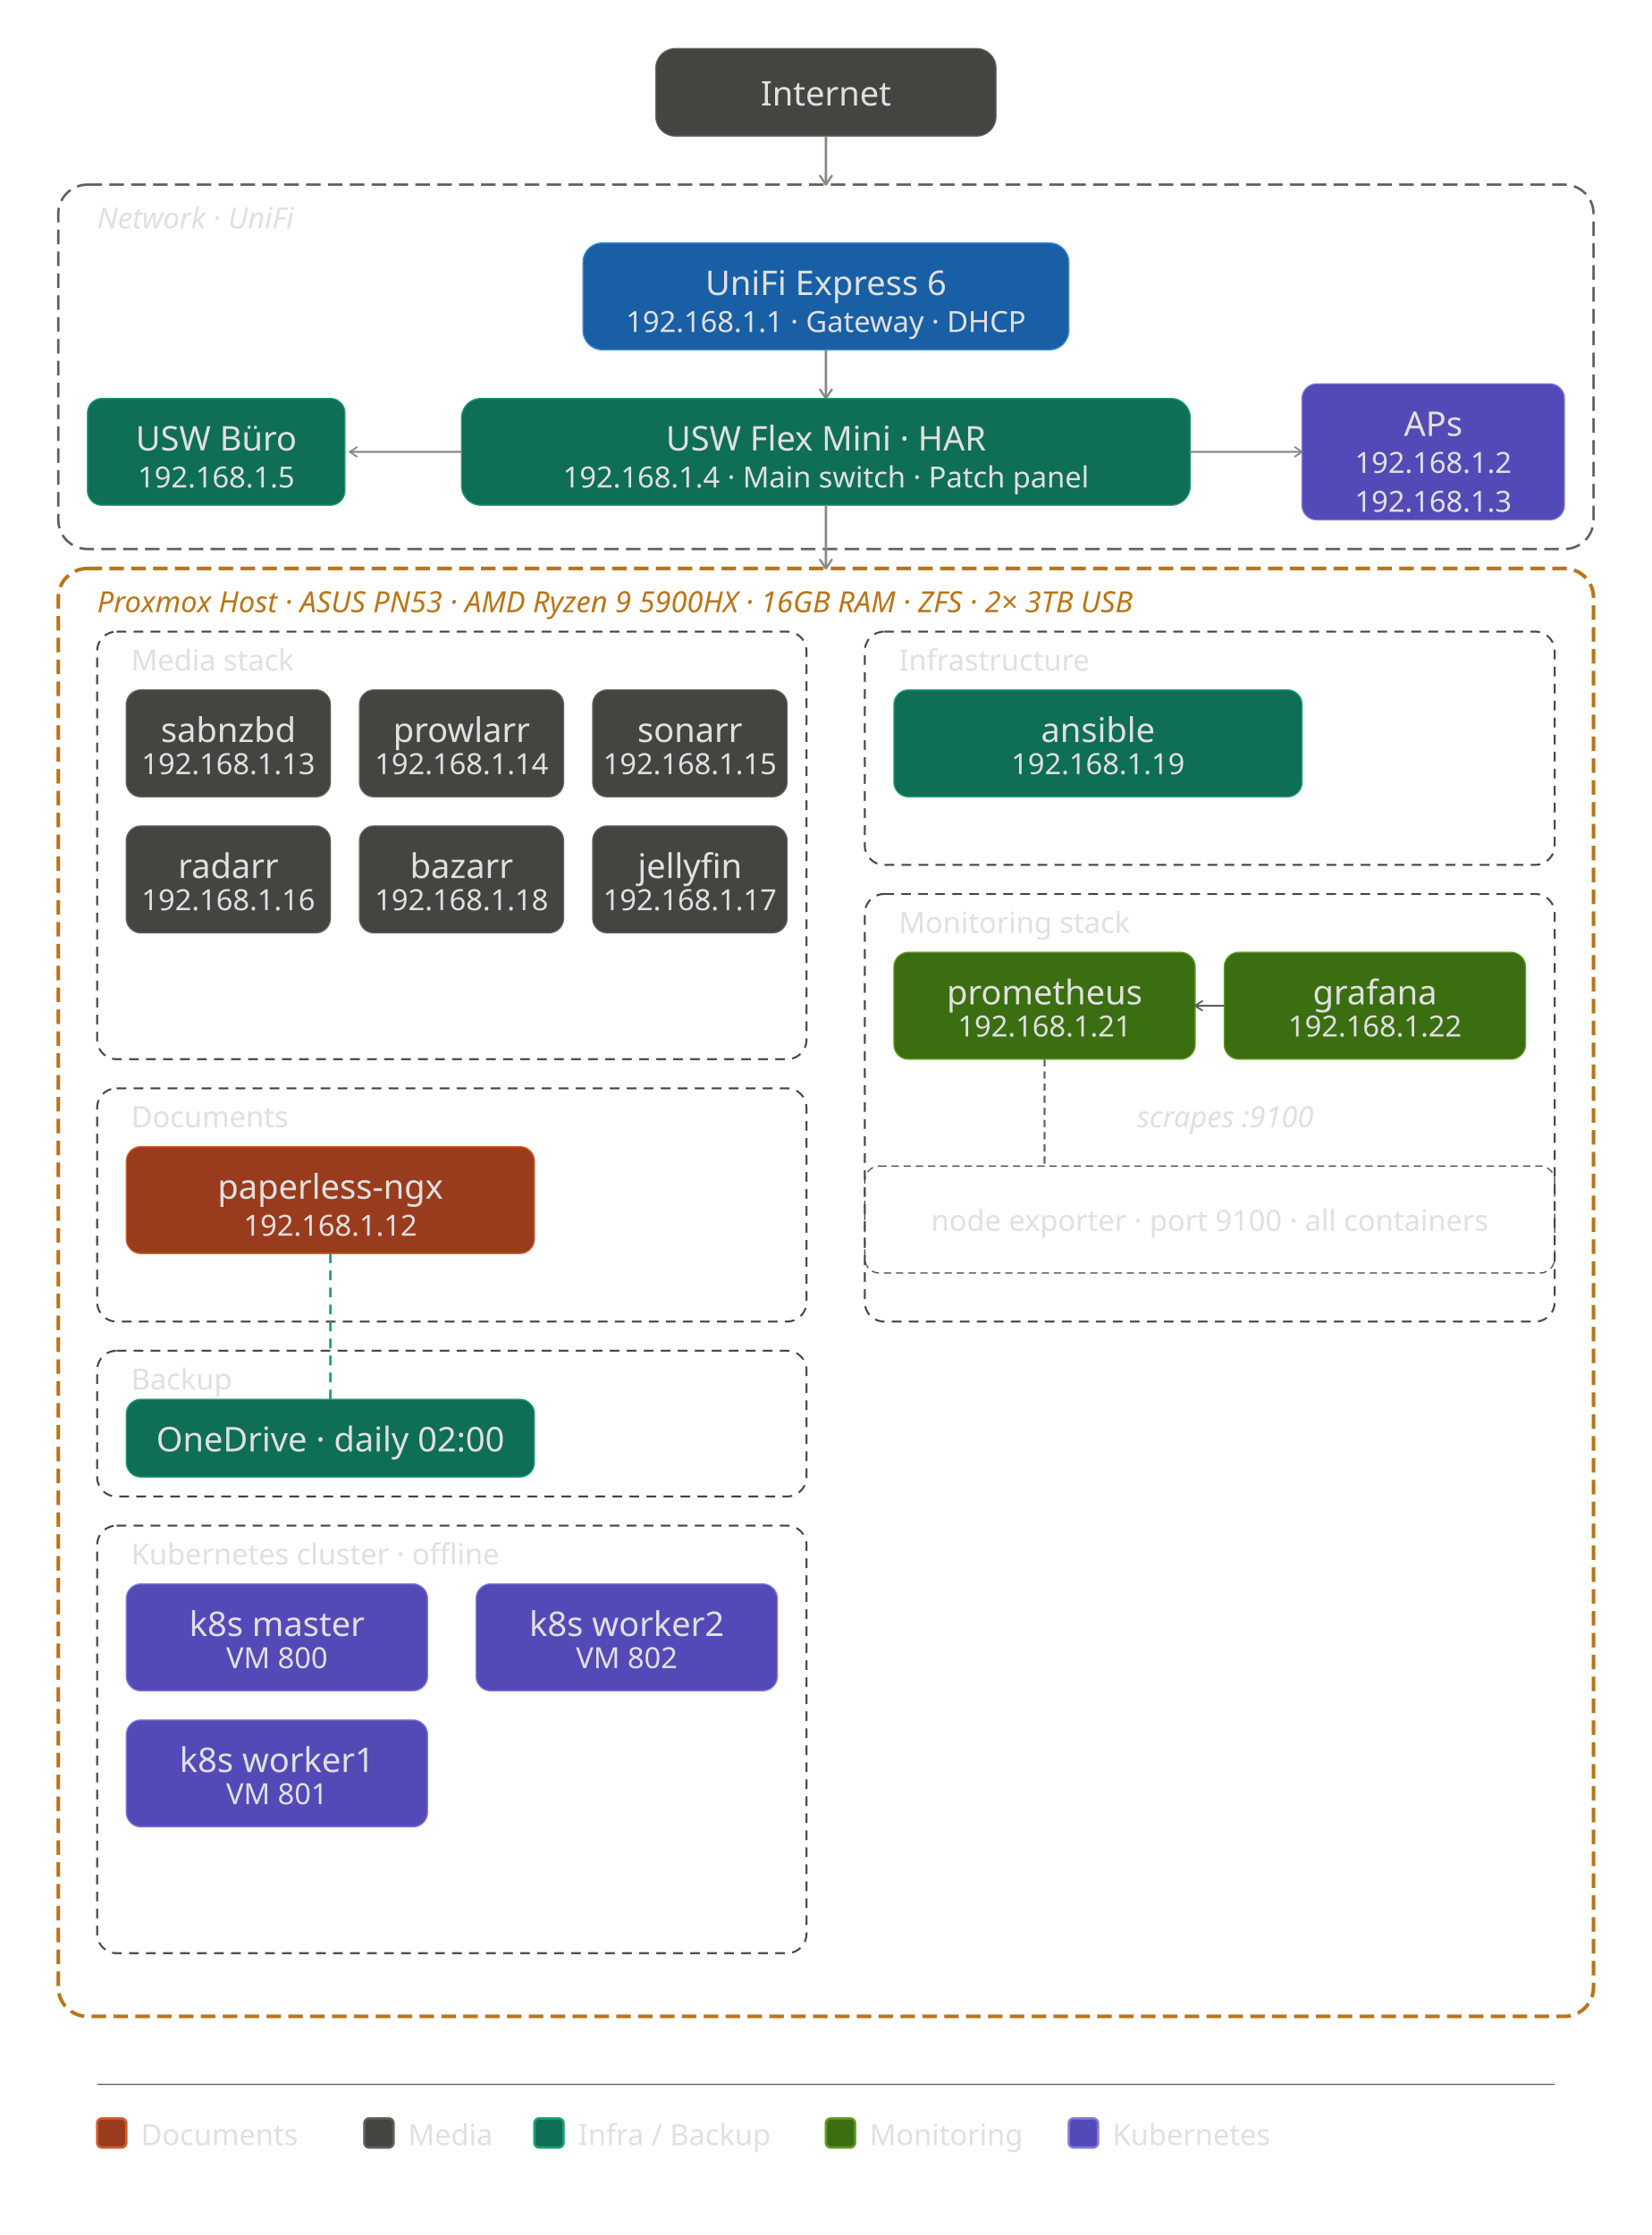
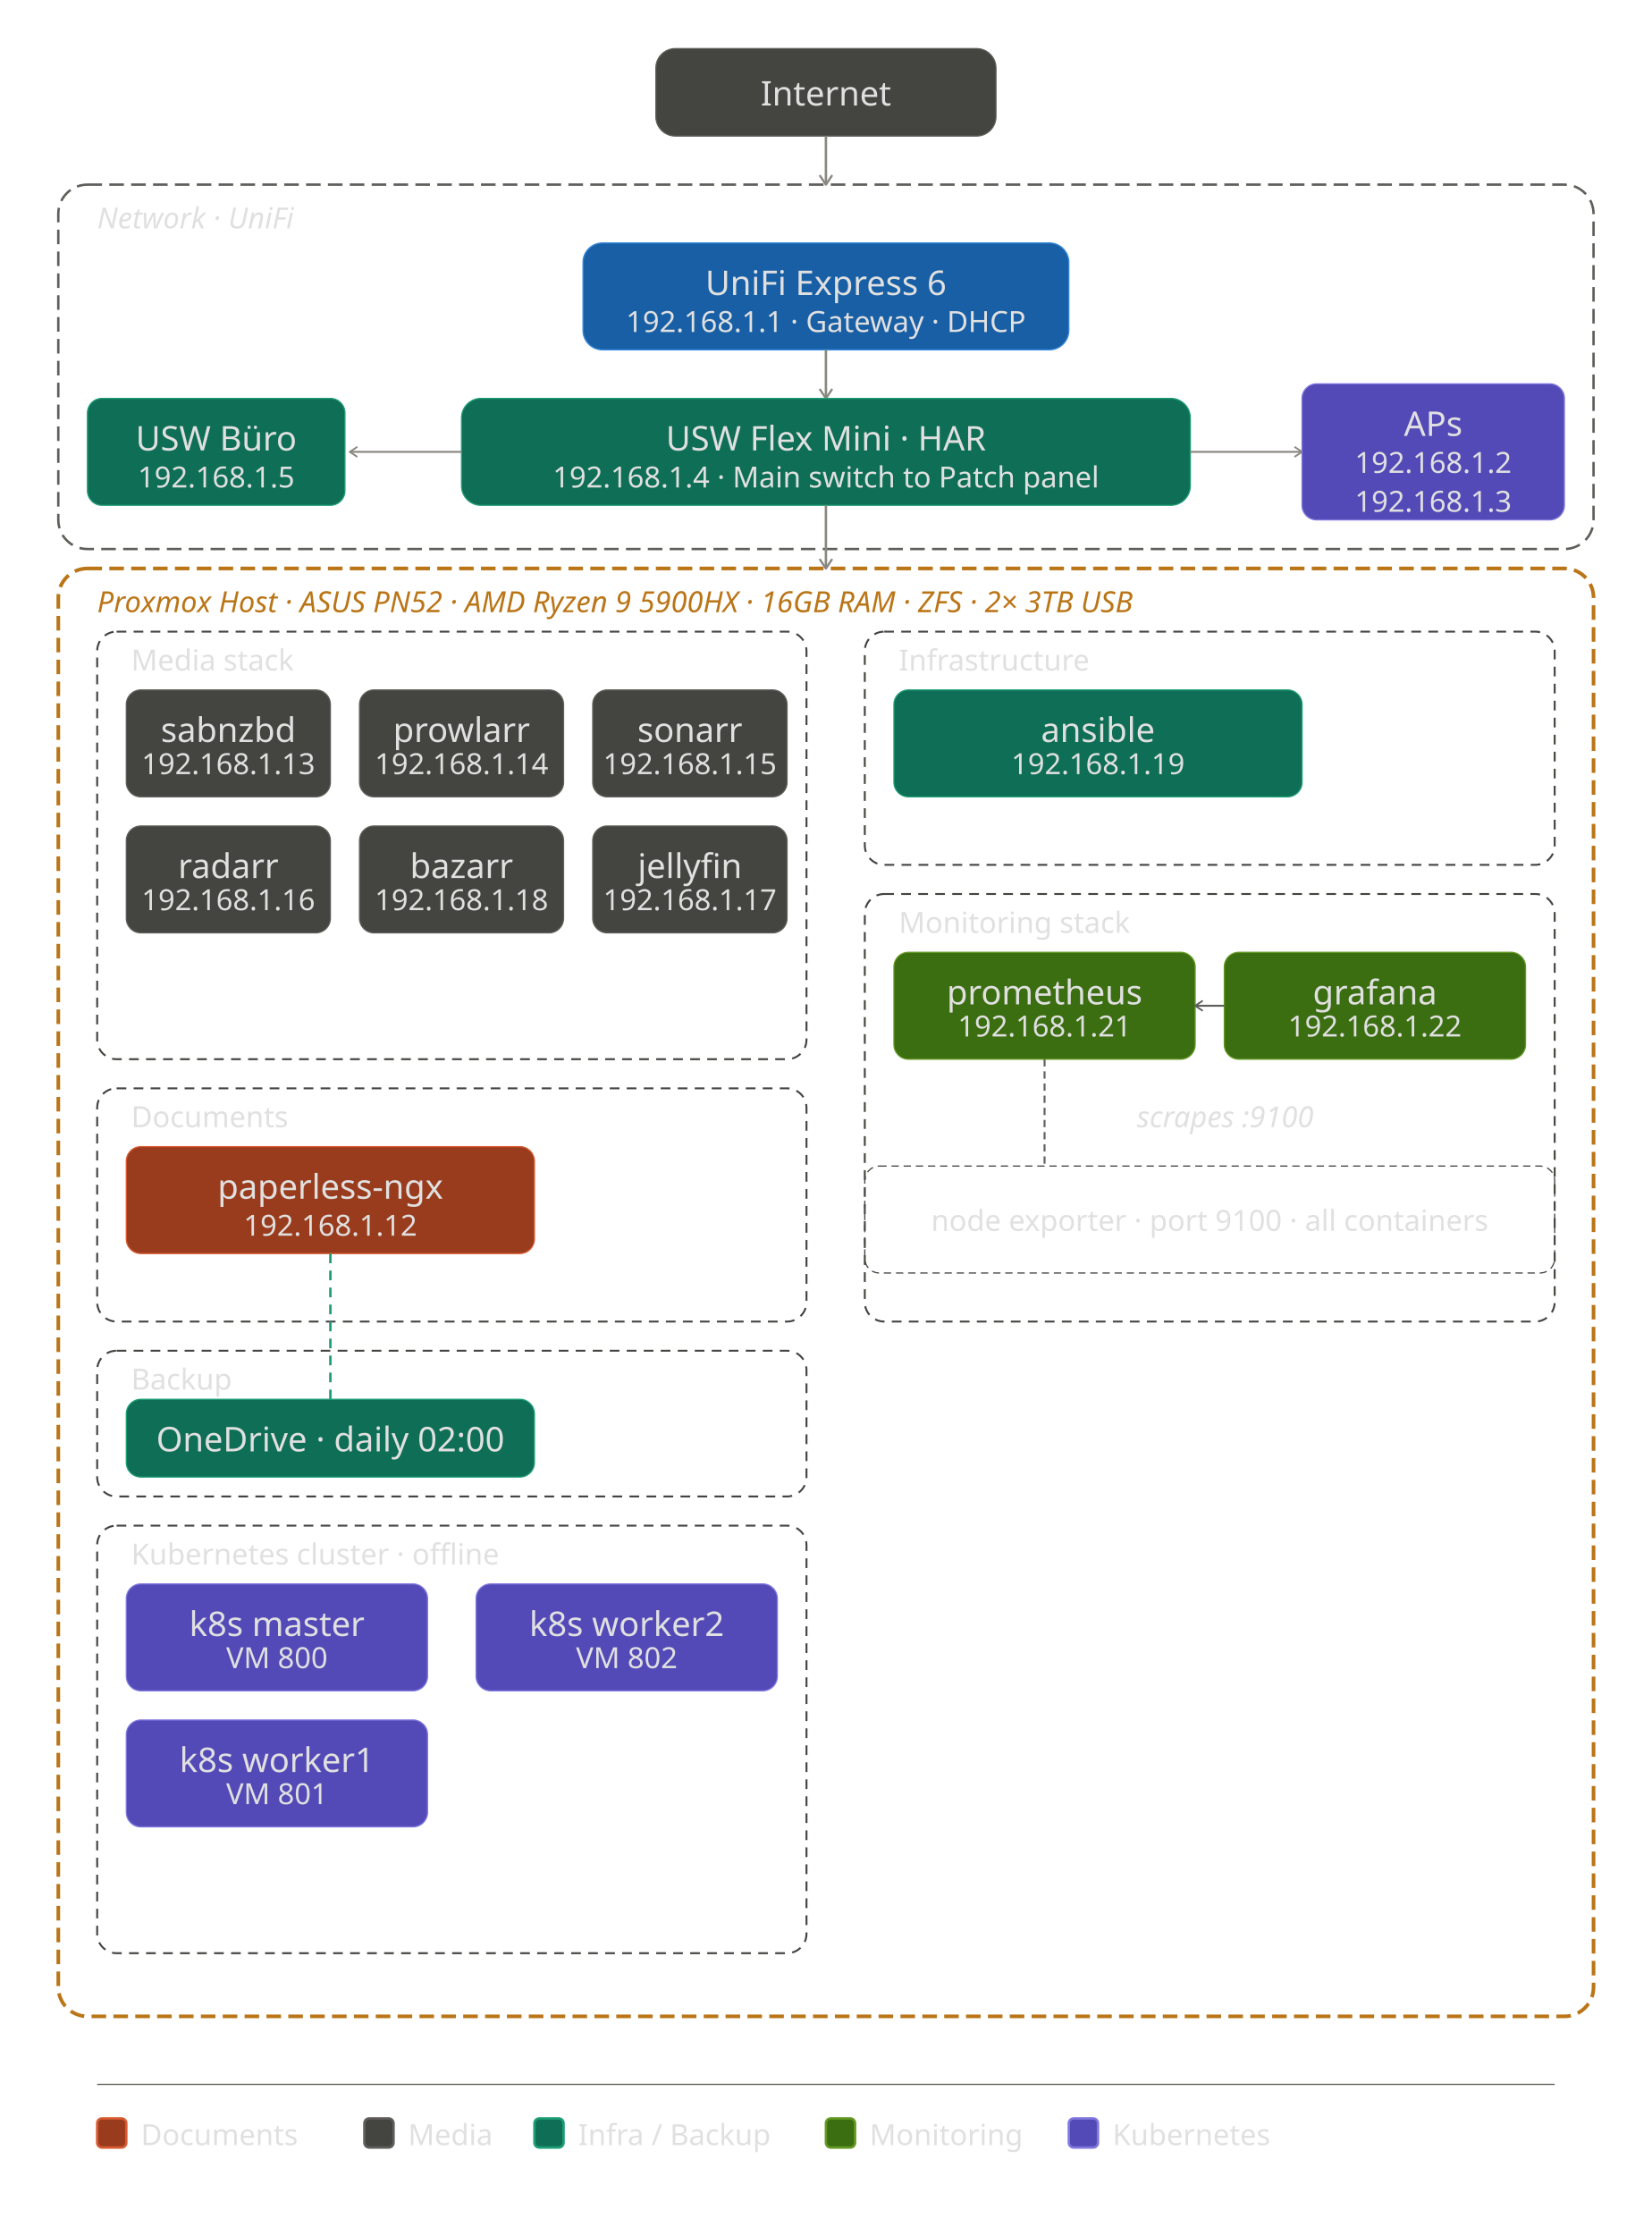
<svg xmlns="http://www.w3.org/2000/svg" width="100%" viewBox="0 0 680 920" role="img">
  <defs>
    <marker id="arrow" viewBox="0 0 10 10" refX="8" refY="5" markerWidth="6" markerHeight="6" orient="auto-start-reverse">
      <path d="M2 1L8 5L2 9" fill="none" stroke="context-stroke" stroke-width="1.5" stroke-linecap="round" stroke-linejoin="round" />
    </marker>
    <style>
    text { font-family: sans-serif; fill: #e0e0e0; }
    .th { font-size: 14px; font-weight: 500; }
    .ts { font-size: 12px; font-weight: 400; }
    .c-gray rect { fill: #444441; stroke: #5F5E5A; }
    .c-blue rect { fill: #185FA5; stroke: #378ADD; }
    .c-teal rect { fill: #0F6E56; stroke: #1D9E75; }
    .c-purple rect { fill: #534AB7; stroke: #7F77DD; }
    .c-coral rect { fill: #993C1D; stroke: #D85A30; }
    .c-green rect { fill: #3B6D11; stroke: #639922; }
  </style>
  </defs>
  <g class="c-gray">
    <rect x="270" y="20" width="140" height="36" rx="8" stroke-width="0.5" />
    <text class="th" x="340" y="38" text-anchor="middle" dominant-baseline="central">Internet</text>
  </g>
  <line x1="340" y1="56" x2="340" y2="76" stroke="#888780" stroke-width="1" marker-end="url(#arrow)" />
  <rect x="24" y="76" width="632" height="150" rx="12" fill="none" stroke="#5F5E5A" stroke-width="1" stroke-dasharray="6 3" />
  <text class="ts" x="40" y="94" style="font-style:italic">Network · UniFi</text>
  <g class="c-blue">
    <rect x="240" y="100" width="200" height="44" rx="8" stroke-width="0.5" />
    <text class="th" x="340" y="116" text-anchor="middle" dominant-baseline="central">UniFi Express 6</text>
    <text class="ts" x="340" y="132" text-anchor="middle" dominant-baseline="central">192.168.1.1 · Gateway · DHCP</text>
  </g>
  <line x1="340" y1="144" x2="340" y2="164" stroke="#888780" stroke-width="1" marker-end="url(#arrow)" />
  <g class="c-teal">
    <rect x="190" y="164" width="300" height="44" rx="8" stroke-width="0.5" />
    <text class="th" x="340" y="180" text-anchor="middle" dominant-baseline="central">USW Flex Mini · HAR</text>
-     <text class="ts" x="340" y="196" text-anchor="middle" dominant-baseline="central">192.168.1.4 · Main switch · Patch panel</text>
+     <text class="ts" x="340" y="196" text-anchor="middle" dominant-baseline="central">192.168.1.4 · Main switch to Patch panel</text>
  </g>
  <line x1="190" y1="186" x2="144" y2="186" stroke="#888780" stroke-width="0.8" marker-end="url(#arrow)" />
  <g class="c-teal">
    <rect x="36" y="164" width="106" height="44" rx="6" stroke-width="0.5" />
    <text class="th" x="89" y="180" text-anchor="middle" dominant-baseline="central">USW Büro</text>
    <text class="ts" x="89" y="196" text-anchor="middle" dominant-baseline="central">192.168.1.5</text>
  </g>
  <line x1="490" y1="186" x2="536" y2="186" stroke="#888780" stroke-width="0.8" marker-end="url(#arrow)" />
  <g class="c-purple">
    <rect x="536" y="158" width="108" height="56" rx="6" stroke-width="0.5" />
    <text class="th" x="590" y="174" text-anchor="middle" dominant-baseline="central">APs</text>
    <text class="ts" x="590" y="190" text-anchor="middle" dominant-baseline="central">192.168.1.2</text>
    <text class="ts" x="590" y="206" text-anchor="middle" dominant-baseline="central">192.168.1.3</text>
  </g>
  <line x1="340" y1="208" x2="340" y2="234" stroke="#888780" stroke-width="1" marker-end="url(#arrow)" />
  <rect x="24" y="234" width="632" height="596" rx="12" fill="none" stroke="#BA7517" stroke-width="1.5" stroke-dasharray="6 3" />
-   <text class="ts" x="40" y="252" style="font-style:italic;fill:#BA7517">Proxmox Host · ASUS PN53 · AMD Ryzen 9 5900HX · 16GB RAM · ZFS · 2× 3TB USB</text>
+   <text class="ts" x="40" y="252" style="font-style:italic;fill:#BA7517">Proxmox Host · ASUS PN52 · AMD Ryzen 9 5900HX · 16GB RAM · ZFS · 2× 3TB USB</text>
  <rect x="40" y="260" width="292" height="176" rx="8" fill="none" stroke="#444441" stroke-width="0.8" stroke-dasharray="4 3" />
  <text class="ts" x="54" y="276">Media stack</text>
  <g class="c-gray">
    <rect x="52" y="284" width="84" height="44" rx="6" stroke-width="0.5" />
    <text class="th" x="94" y="300" text-anchor="middle" dominant-baseline="central">sabnzbd</text>
    <text class="ts" x="94" y="314" text-anchor="middle" dominant-baseline="central">192.168.1.13</text>
  </g>
  <g class="c-gray">
    <rect x="148" y="284" width="84" height="44" rx="6" stroke-width="0.5" />
    <text class="th" x="190" y="300" text-anchor="middle" dominant-baseline="central">prowlarr</text>
    <text class="ts" x="190" y="314" text-anchor="middle" dominant-baseline="central">192.168.1.14</text>
  </g>
  <g class="c-gray">
    <rect x="244" y="284" width="80" height="44" rx="6" stroke-width="0.5" />
    <text class="th" x="284" y="300" text-anchor="middle" dominant-baseline="central">sonarr</text>
    <text class="ts" x="284" y="314" text-anchor="middle" dominant-baseline="central">192.168.1.15</text>
  </g>
  <g class="c-gray">
    <rect x="52" y="340" width="84" height="44" rx="6" stroke-width="0.5" />
    <text class="th" x="94" y="356" text-anchor="middle" dominant-baseline="central">radarr</text>
    <text class="ts" x="94" y="370" text-anchor="middle" dominant-baseline="central">192.168.1.16</text>
  </g>
  <g class="c-gray">
    <rect x="148" y="340" width="84" height="44" rx="6" stroke-width="0.5" />
    <text class="th" x="190" y="356" text-anchor="middle" dominant-baseline="central">bazarr</text>
    <text class="ts" x="190" y="370" text-anchor="middle" dominant-baseline="central">192.168.1.18</text>
  </g>
  <g class="c-gray">
    <rect x="244" y="340" width="80" height="44" rx="6" stroke-width="0.5" />
    <text class="th" x="284" y="356" text-anchor="middle" dominant-baseline="central">jellyfin</text>
    <text class="ts" x="284" y="370" text-anchor="middle" dominant-baseline="central">192.168.1.17</text>
  </g>
  <rect x="40" y="448" width="292" height="96" rx="8" fill="none" stroke="#444441" stroke-width="0.8" stroke-dasharray="4 3" />
  <text class="ts" x="54" y="464">Documents</text>
  <g class="c-coral">
    <rect x="52" y="472" width="168" height="44" rx="6" stroke-width="0.5" />
    <text class="th" x="136" y="488" text-anchor="middle" dominant-baseline="central">paperless-ngx</text>
    <text class="ts" x="136" y="504" text-anchor="middle" dominant-baseline="central">192.168.1.12</text>
  </g>
  <rect x="40" y="556" width="292" height="60" rx="8" fill="none" stroke="#444441" stroke-width="0.8" stroke-dasharray="4 3" />
  <text class="ts" x="54" y="572">Backup</text>
  <line x1="136" y1="516" x2="136" y2="580" stroke="#1D9E75" stroke-width="1" stroke-dasharray="4 3" marker-end="url(#arrow)" />
  <g class="c-teal">
    <rect x="52" y="576" width="168" height="32" rx="6" stroke-width="0.5" />
    <text class="th" x="136" y="592" text-anchor="middle" dominant-baseline="central">OneDrive · daily 02:00</text>
  </g>
  <rect x="40" y="628" width="292" height="176" rx="8" fill="none" stroke="#444441" stroke-width="0.8" stroke-dasharray="4 3" />
  <text class="ts" x="54" y="644">Kubernetes cluster · offline</text>
  <g class="c-purple">
    <rect x="52" y="652" width="124" height="44" rx="6" stroke-width="0.5" />
    <text class="th" x="114" y="668" text-anchor="middle" dominant-baseline="central">k8s master</text>
    <text class="ts" x="114" y="682" text-anchor="middle" dominant-baseline="central">VM 800</text>
  </g>
  <g class="c-purple">
    <rect x="52" y="708" width="124" height="44" rx="6" stroke-width="0.5" />
    <text class="th" x="114" y="724" text-anchor="middle" dominant-baseline="central">k8s worker1</text>
    <text class="ts" x="114" y="738" text-anchor="middle" dominant-baseline="central">VM 801</text>
  </g>
  <g class="c-purple">
    <rect x="196" y="652" width="124" height="44" rx="6" stroke-width="0.5" />
    <text class="th" x="258" y="668" text-anchor="middle" dominant-baseline="central">k8s worker2</text>
    <text class="ts" x="258" y="682" text-anchor="middle" dominant-baseline="central">VM 802</text>
  </g>
  <rect x="356" y="260" width="284" height="96" rx="8" fill="none" stroke="#444441" stroke-width="0.8" stroke-dasharray="4 3" />
  <text class="ts" x="370" y="276">Infrastructure</text>
  <g class="c-teal">
    <rect x="368" y="284" width="168" height="44" rx="6" stroke-width="0.5" />
    <text class="th" x="452" y="300" text-anchor="middle" dominant-baseline="central">ansible</text>
    <text class="ts" x="452" y="314" text-anchor="middle" dominant-baseline="central">192.168.1.19</text>
  </g>
  <rect x="356" y="368" width="284" height="176" rx="8" fill="none" stroke="#444441" stroke-width="0.8" stroke-dasharray="4 3" />
  <text class="ts" x="370" y="384">Monitoring stack</text>
  <g class="c-green">
    <rect x="368" y="392" width="124" height="44" rx="6" stroke-width="0.5" />
    <text class="th" x="430" y="408" text-anchor="middle" dominant-baseline="central">prometheus</text>
    <text class="ts" x="430" y="422" text-anchor="middle" dominant-baseline="central">192.168.1.21</text>
  </g>
  <g class="c-green">
    <rect x="504" y="392" width="124" height="44" rx="6" stroke-width="0.5" />
    <text class="th" x="566" y="408" text-anchor="middle" dominant-baseline="central">grafana</text>
    <text class="ts" x="566" y="422" text-anchor="middle" dominant-baseline="central">192.168.1.22</text>
  </g>
  <line x1="504" y1="414" x2="492" y2="414" stroke="#5F5E5A" stroke-width="0.8" marker-end="url(#arrow)" />
  <line x1="430" y1="436" x2="430" y2="480" stroke="#5F5E5A" stroke-width="0.8" stroke-dasharray="3 2" />
  <text class="ts" x="468" y="464" style="font-style:italic">scrapes :9100</text>
  <rect x="356" y="480" width="284" height="44" rx="6" fill="none" stroke="#444441" stroke-width="0.5" stroke-dasharray="3 2" />
  <text class="ts" x="498" y="502" text-anchor="middle" dominant-baseline="central">node exporter · port 9100 · all containers</text>
  <line x1="40" y1="858" x2="640" y2="858" stroke="#5F5E5A" stroke-width="0.5" />
  <g class="c-coral">
    <rect x="40" y="872" width="12" height="12" rx="2" />
  </g>
  <text class="ts" x="58" y="883">Documents</text>
  <g class="c-gray">
    <rect x="150" y="872" width="12" height="12" rx="2" />
  </g>
  <text class="ts" x="168" y="883">Media</text>
  <g class="c-teal">
    <rect x="220" y="872" width="12" height="12" rx="2" />
  </g>
  <text class="ts" x="238" y="883">Infra / Backup</text>
  <g class="c-green">
    <rect x="340" y="872" width="12" height="12" rx="2" />
  </g>
  <text class="ts" x="358" y="883">Monitoring</text>
  <g class="c-purple">
    <rect x="440" y="872" width="12" height="12" rx="2" />
  </g>
  <text class="ts" x="458" y="883">Kubernetes</text>
</svg>
